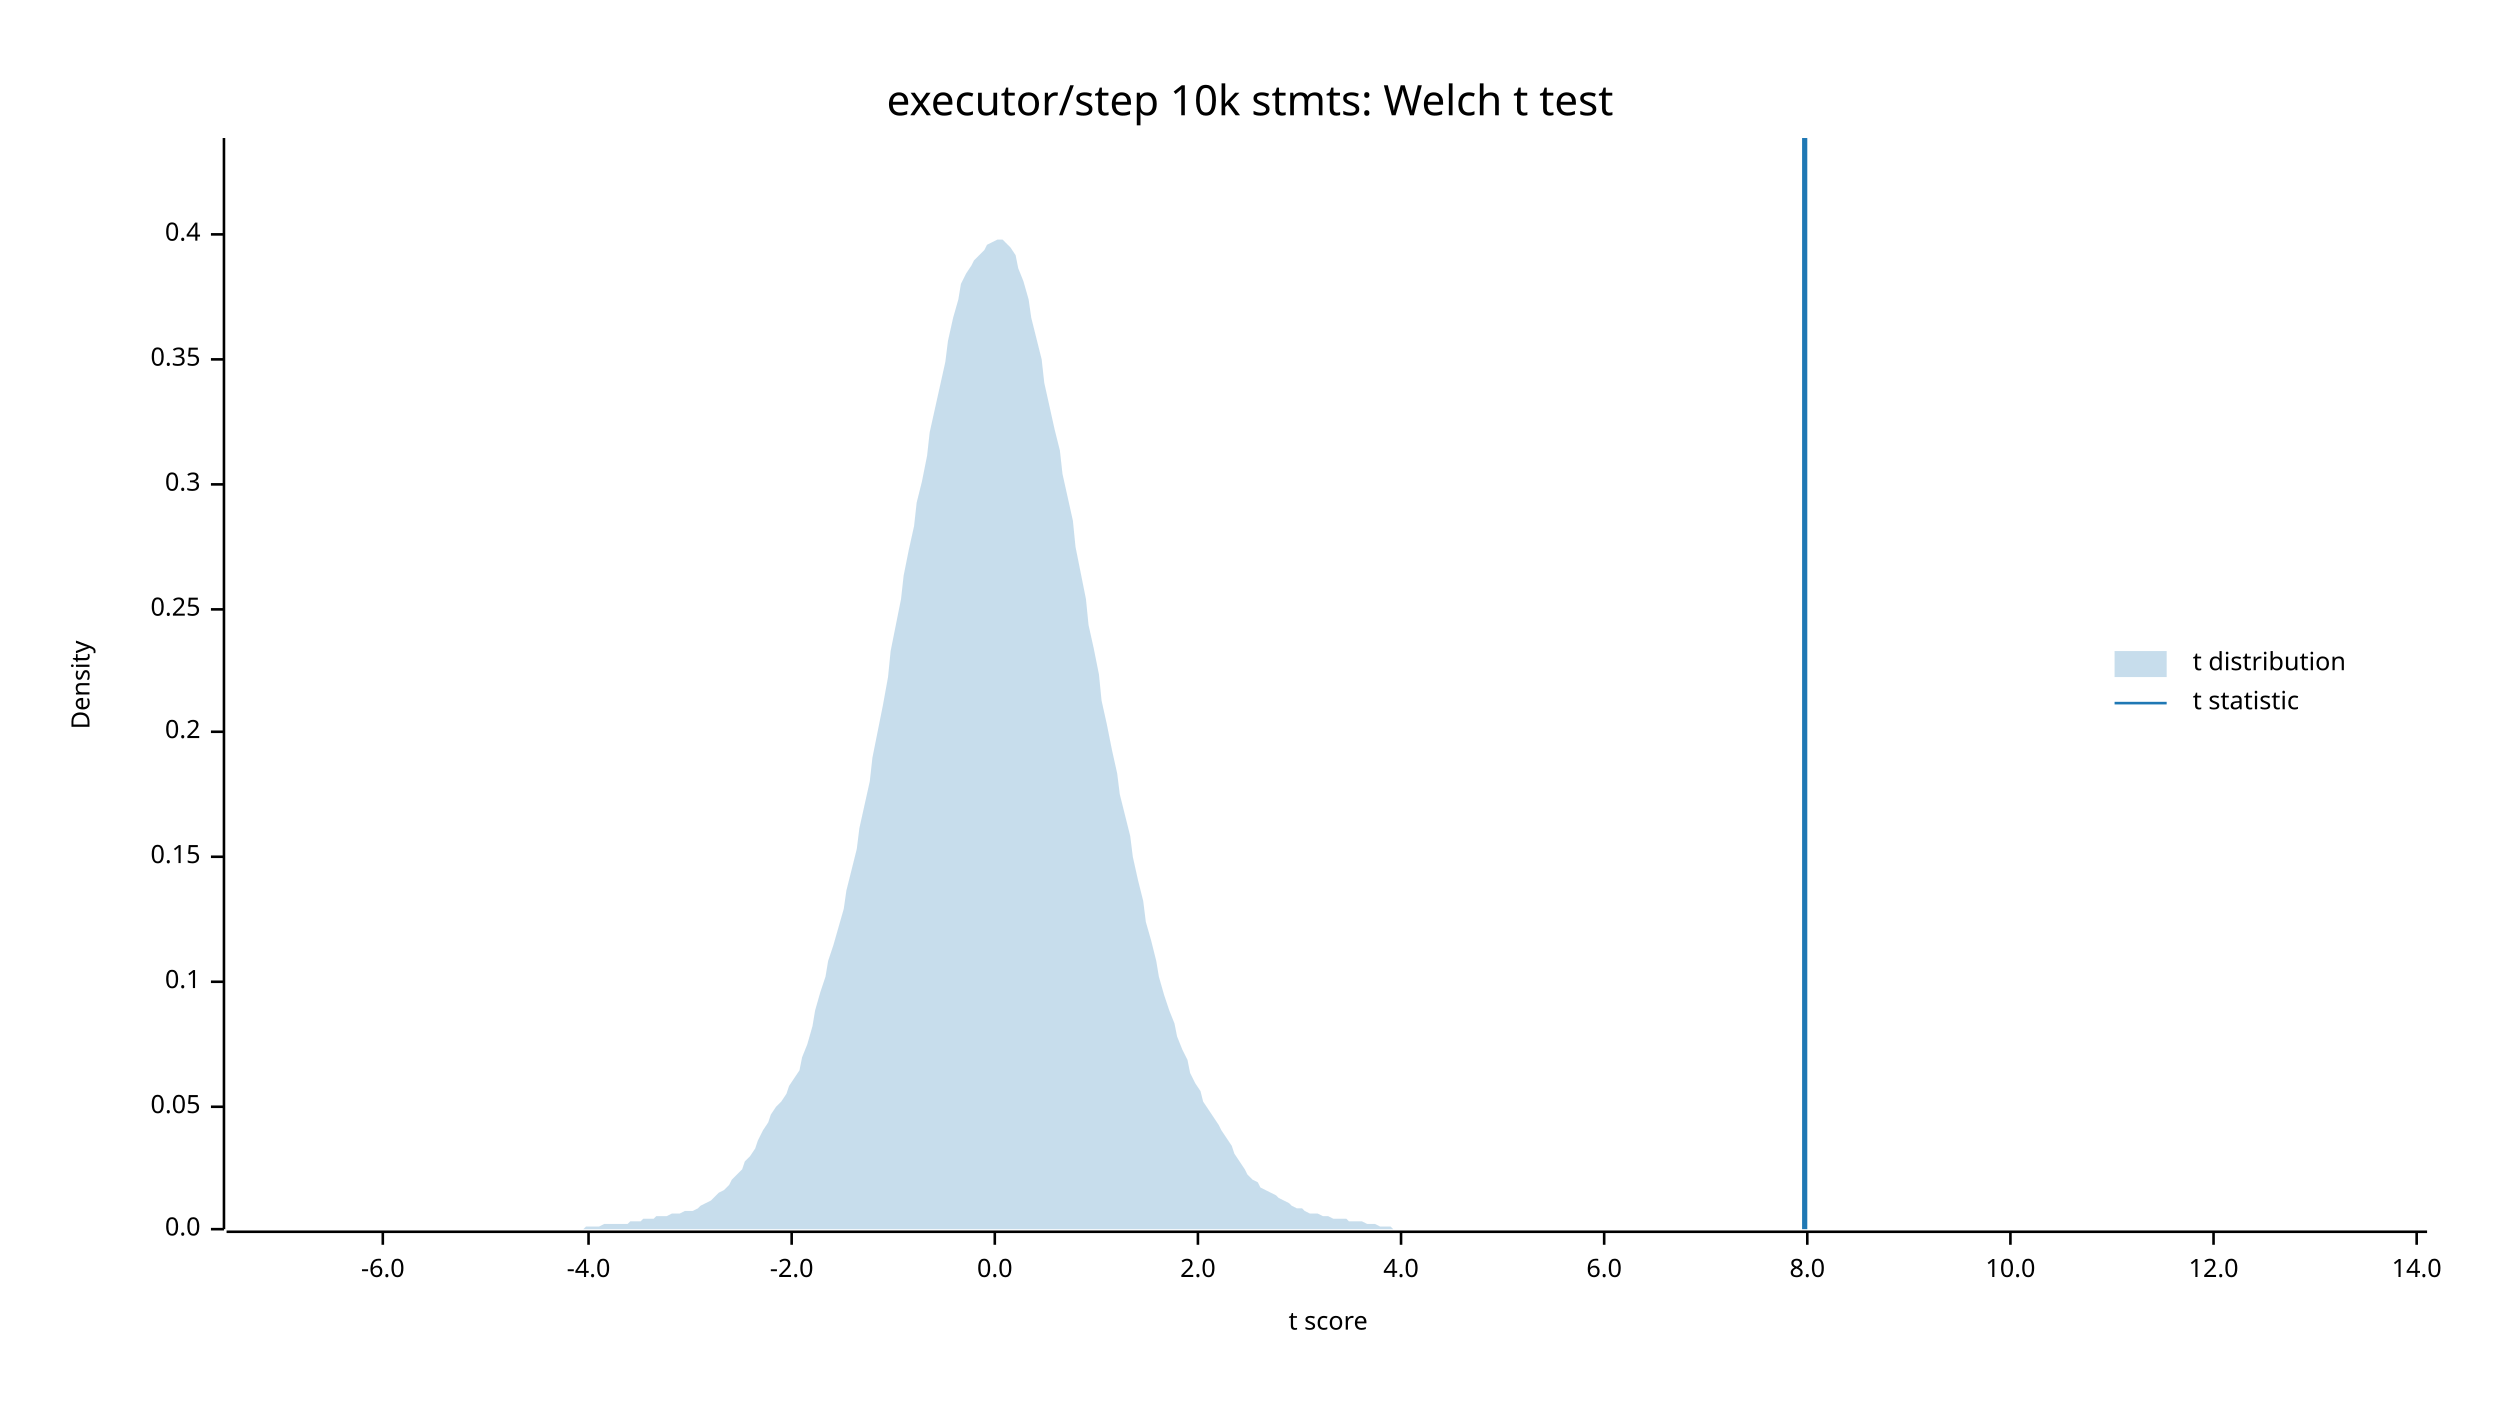
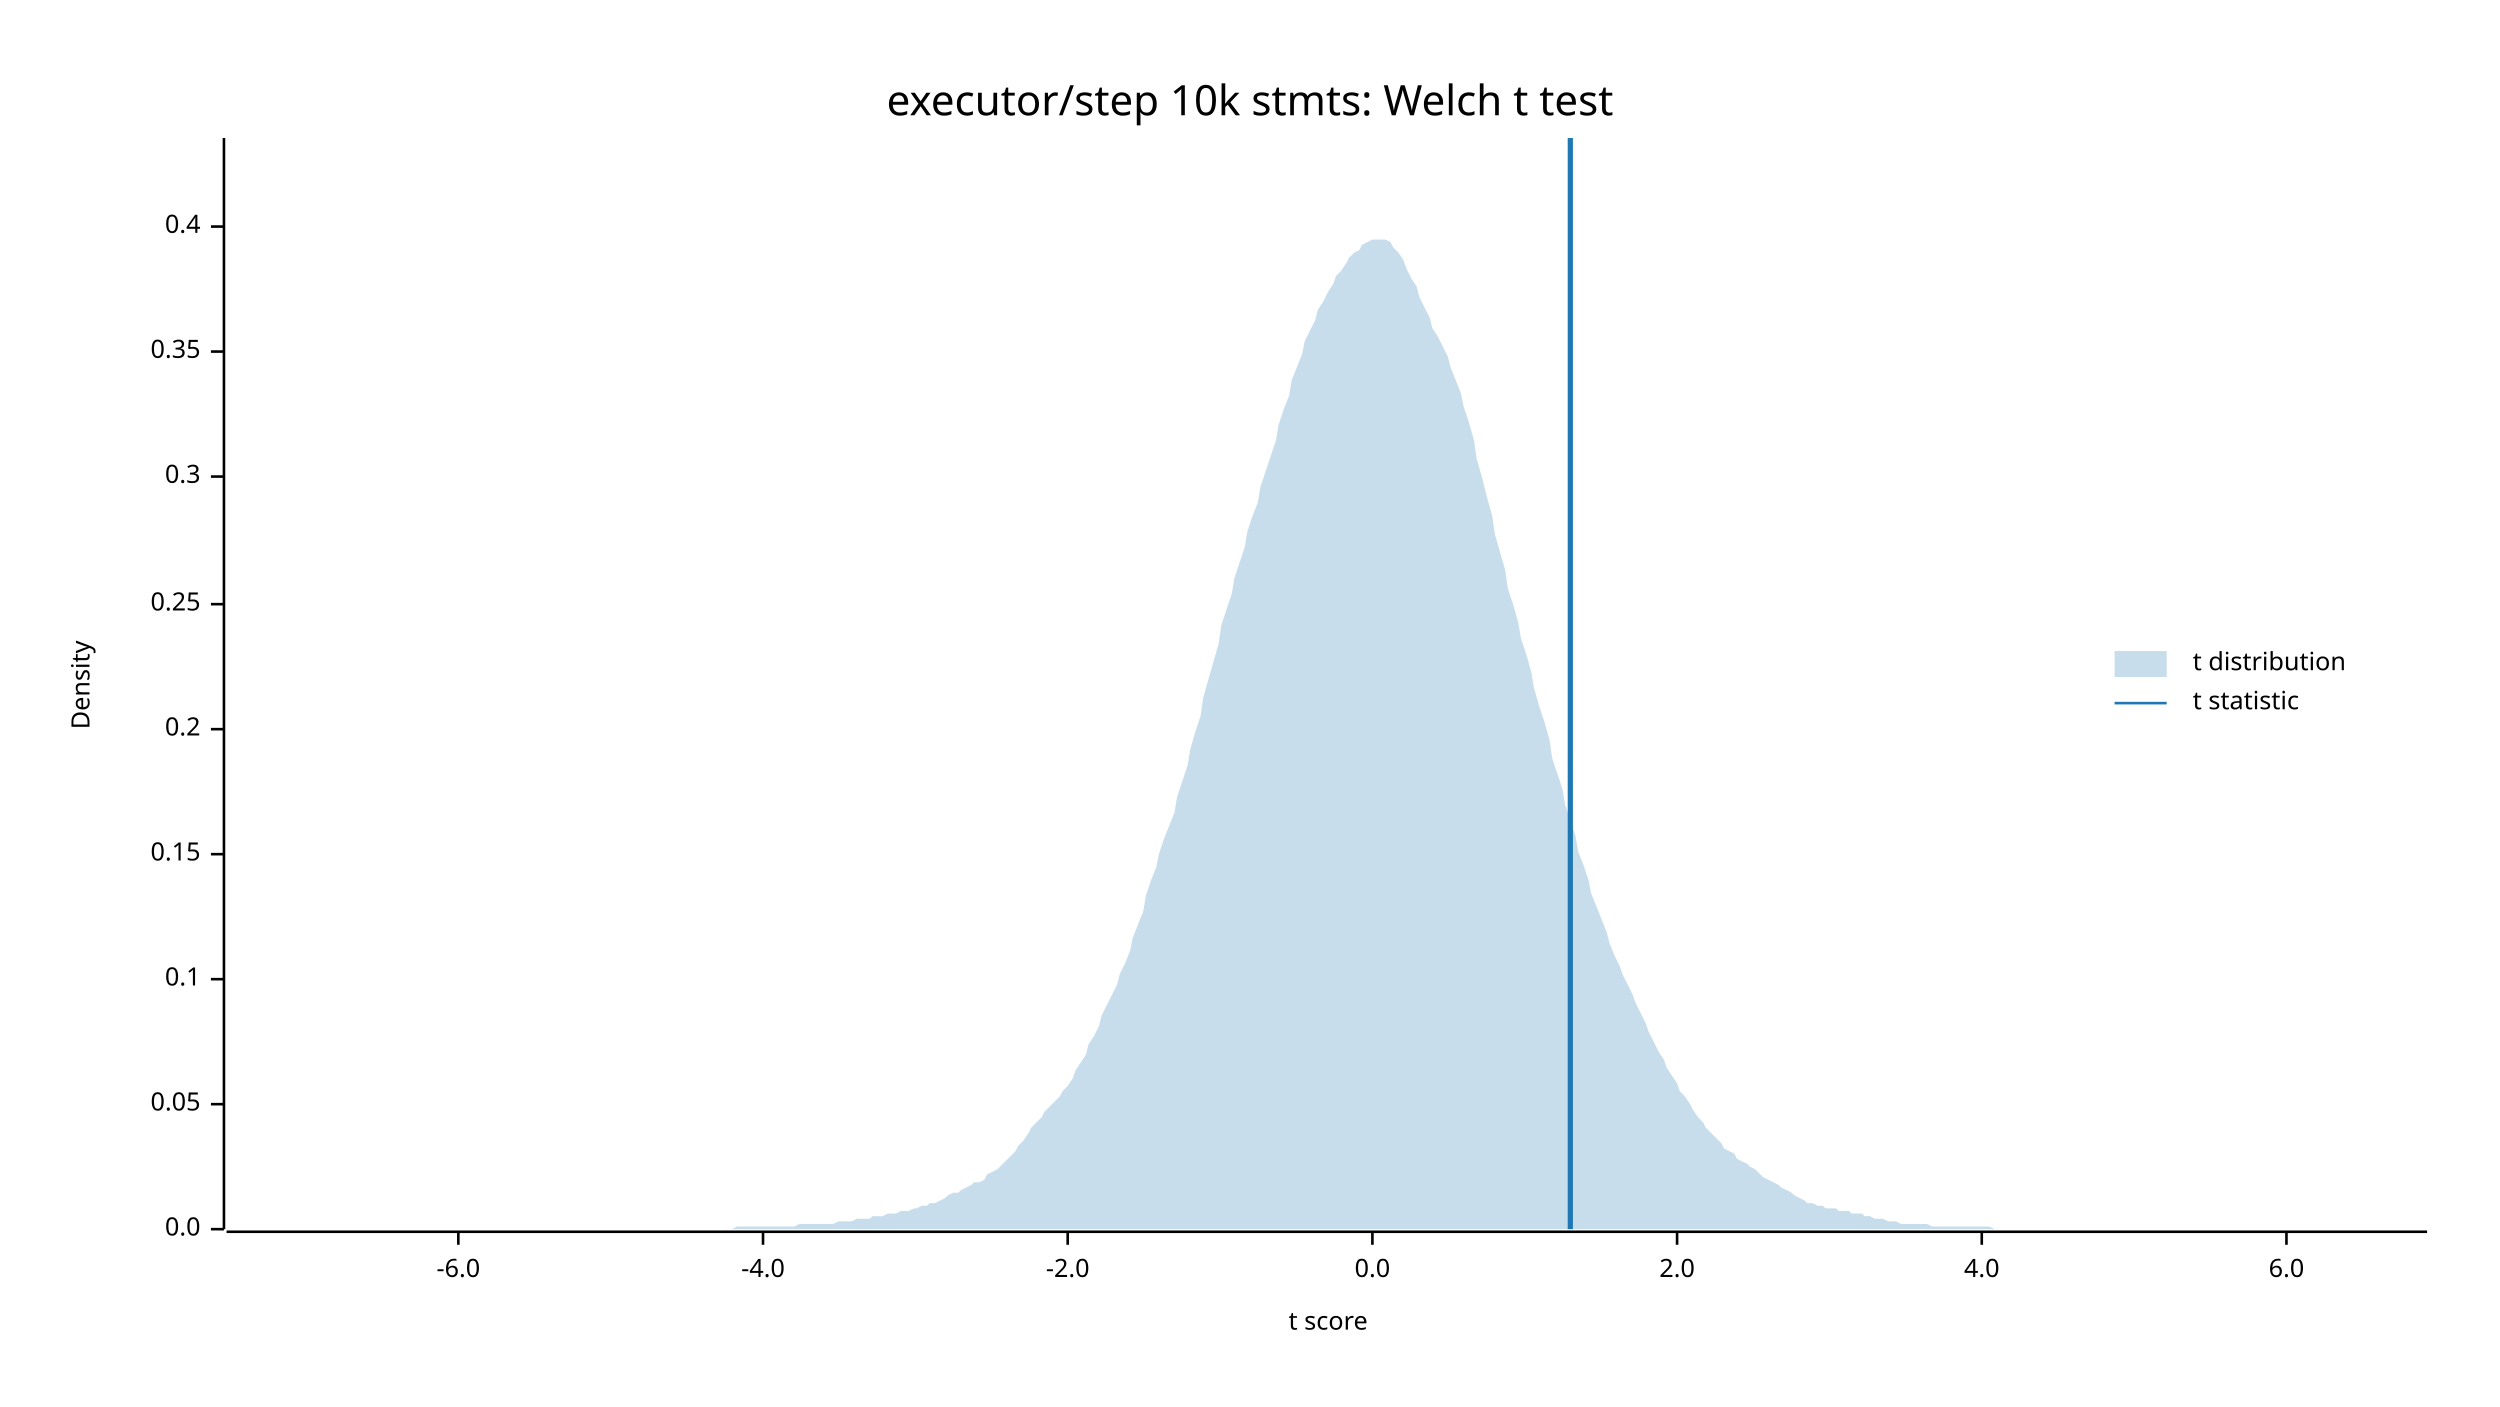
<svg xmlns="http://www.w3.org/2000/svg" width="960" height="540" viewBox="0 0 960 540">
  <text x="480" y="32" dy="0.76em" text-anchor="middle" font-family="sans-serif" font-size="16.129" opacity="1" fill="#000000">
executor/step 10k stmts: Welch t test
</text>
  <text x="27" y="263" dy="0.76em" text-anchor="middle" font-family="sans-serif" font-size="9.677" opacity="1" fill="#000000" transform="rotate(270, 27, 263)">
Density
</text>
  <text x="510" y="513" dy="-0.5ex" text-anchor="middle" font-family="sans-serif" font-size="9.677" opacity="1" fill="#000000">
t score
</text>
  <polyline fill="none" opacity="1" stroke="#000000" stroke-width="1" points="86,53 86,472 " />
  <text x="77" y="472" dy="0.5ex" text-anchor="end" font-family="sans-serif" font-size="9.677" opacity="1" fill="#000000">
0.0
</text>
  <polyline fill="none" opacity="1" stroke="#000000" stroke-width="1" points="81,472 86,472 " />
-   <text x="77" y="425" dy="0.5ex" text-anchor="end" font-family="sans-serif" font-size="9.677" opacity="1" fill="#000000">
+   <text x="77" y="424" dy="0.5ex" text-anchor="end" font-family="sans-serif" font-size="9.677" opacity="1" fill="#000000">
0.05
</text>
-   <polyline fill="none" opacity="1" stroke="#000000" stroke-width="1" points="81,425 86,425 " />
-   <text x="77" y="377" dy="0.5ex" text-anchor="end" font-family="sans-serif" font-size="9.677" opacity="1" fill="#000000">
+   <polyline fill="none" opacity="1" stroke="#000000" stroke-width="1" points="81,424 86,424 " />
+   <text x="77" y="376" dy="0.5ex" text-anchor="end" font-family="sans-serif" font-size="9.677" opacity="1" fill="#000000">
0.1
</text>
-   <polyline fill="none" opacity="1" stroke="#000000" stroke-width="1" points="81,377 86,377 " />
-   <text x="77" y="329" dy="0.5ex" text-anchor="end" font-family="sans-serif" font-size="9.677" opacity="1" fill="#000000">
+   <polyline fill="none" opacity="1" stroke="#000000" stroke-width="1" points="81,376 86,376 " />
+   <text x="77" y="328" dy="0.5ex" text-anchor="end" font-family="sans-serif" font-size="9.677" opacity="1" fill="#000000">
0.15
</text>
-   <polyline fill="none" opacity="1" stroke="#000000" stroke-width="1" points="81,329 86,329 " />
-   <text x="77" y="281" dy="0.5ex" text-anchor="end" font-family="sans-serif" font-size="9.677" opacity="1" fill="#000000">
+   <polyline fill="none" opacity="1" stroke="#000000" stroke-width="1" points="81,328 86,328 " />
+   <text x="77" y="280" dy="0.5ex" text-anchor="end" font-family="sans-serif" font-size="9.677" opacity="1" fill="#000000">
0.2
</text>
-   <polyline fill="none" opacity="1" stroke="#000000" stroke-width="1" points="81,281 86,281 " />
-   <text x="77" y="234" dy="0.5ex" text-anchor="end" font-family="sans-serif" font-size="9.677" opacity="1" fill="#000000">
+   <polyline fill="none" opacity="1" stroke="#000000" stroke-width="1" points="81,280 86,280 " />
+   <text x="77" y="232" dy="0.5ex" text-anchor="end" font-family="sans-serif" font-size="9.677" opacity="1" fill="#000000">
0.25
</text>
-   <polyline fill="none" opacity="1" stroke="#000000" stroke-width="1" points="81,234 86,234 " />
-   <text x="77" y="186" dy="0.5ex" text-anchor="end" font-family="sans-serif" font-size="9.677" opacity="1" fill="#000000">
+   <polyline fill="none" opacity="1" stroke="#000000" stroke-width="1" points="81,232 86,232 " />
+   <text x="77" y="183" dy="0.5ex" text-anchor="end" font-family="sans-serif" font-size="9.677" opacity="1" fill="#000000">
0.3
</text>
-   <polyline fill="none" opacity="1" stroke="#000000" stroke-width="1" points="81,186 86,186 " />
-   <text x="77" y="138" dy="0.5ex" text-anchor="end" font-family="sans-serif" font-size="9.677" opacity="1" fill="#000000">
+   <polyline fill="none" opacity="1" stroke="#000000" stroke-width="1" points="81,183 86,183 " />
+   <text x="77" y="135" dy="0.5ex" text-anchor="end" font-family="sans-serif" font-size="9.677" opacity="1" fill="#000000">
0.35
</text>
-   <polyline fill="none" opacity="1" stroke="#000000" stroke-width="1" points="81,138 86,138 " />
-   <text x="77" y="90" dy="0.5ex" text-anchor="end" font-family="sans-serif" font-size="9.677" opacity="1" fill="#000000">
+   <polyline fill="none" opacity="1" stroke="#000000" stroke-width="1" points="81,135 86,135 " />
+   <text x="77" y="87" dy="0.5ex" text-anchor="end" font-family="sans-serif" font-size="9.677" opacity="1" fill="#000000">
0.4
</text>
-   <polyline fill="none" opacity="1" stroke="#000000" stroke-width="1" points="81,90 86,90 " />
+   <polyline fill="none" opacity="1" stroke="#000000" stroke-width="1" points="81,87 86,87 " />
  <polyline fill="none" opacity="1" stroke="#000000" stroke-width="1" points="87,473 932,473 " />
-   <text x="147" y="483" dy="0.76em" text-anchor="middle" font-family="sans-serif" font-size="9.677" opacity="1" fill="#000000">
+   <text x="176" y="483" dy="0.76em" text-anchor="middle" font-family="sans-serif" font-size="9.677" opacity="1" fill="#000000">
-6.0
</text>
-   <polyline fill="none" opacity="1" stroke="#000000" stroke-width="1" points="147,473 147,478 " />
-   <text x="226" y="483" dy="0.76em" text-anchor="middle" font-family="sans-serif" font-size="9.677" opacity="1" fill="#000000">
+   <polyline fill="none" opacity="1" stroke="#000000" stroke-width="1" points="176,473 176,478 " />
+   <text x="293" y="483" dy="0.76em" text-anchor="middle" font-family="sans-serif" font-size="9.677" opacity="1" fill="#000000">
-4.0
</text>
-   <polyline fill="none" opacity="1" stroke="#000000" stroke-width="1" points="226,473 226,478 " />
-   <text x="304" y="483" dy="0.76em" text-anchor="middle" font-family="sans-serif" font-size="9.677" opacity="1" fill="#000000">
+   <polyline fill="none" opacity="1" stroke="#000000" stroke-width="1" points="293,473 293,478 " />
+   <text x="410" y="483" dy="0.76em" text-anchor="middle" font-family="sans-serif" font-size="9.677" opacity="1" fill="#000000">
-2.0
</text>
-   <polyline fill="none" opacity="1" stroke="#000000" stroke-width="1" points="304,473 304,478 " />
-   <text x="382" y="483" dy="0.76em" text-anchor="middle" font-family="sans-serif" font-size="9.677" opacity="1" fill="#000000">
+   <polyline fill="none" opacity="1" stroke="#000000" stroke-width="1" points="410,473 410,478 " />
+   <text x="527" y="483" dy="0.76em" text-anchor="middle" font-family="sans-serif" font-size="9.677" opacity="1" fill="#000000">
0.0
</text>
-   <polyline fill="none" opacity="1" stroke="#000000" stroke-width="1" points="382,473 382,478 " />
-   <text x="460" y="483" dy="0.76em" text-anchor="middle" font-family="sans-serif" font-size="9.677" opacity="1" fill="#000000">
+   <polyline fill="none" opacity="1" stroke="#000000" stroke-width="1" points="527,473 527,478 " />
+   <text x="644" y="483" dy="0.76em" text-anchor="middle" font-family="sans-serif" font-size="9.677" opacity="1" fill="#000000">
2.0
</text>
-   <polyline fill="none" opacity="1" stroke="#000000" stroke-width="1" points="460,473 460,478 " />
-   <text x="538" y="483" dy="0.76em" text-anchor="middle" font-family="sans-serif" font-size="9.677" opacity="1" fill="#000000">
+   <polyline fill="none" opacity="1" stroke="#000000" stroke-width="1" points="644,473 644,478 " />
+   <text x="761" y="483" dy="0.76em" text-anchor="middle" font-family="sans-serif" font-size="9.677" opacity="1" fill="#000000">
4.0
</text>
-   <polyline fill="none" opacity="1" stroke="#000000" stroke-width="1" points="538,473 538,478 " />
-   <text x="616" y="483" dy="0.76em" text-anchor="middle" font-family="sans-serif" font-size="9.677" opacity="1" fill="#000000">
+   <polyline fill="none" opacity="1" stroke="#000000" stroke-width="1" points="761,473 761,478 " />
+   <text x="878" y="483" dy="0.76em" text-anchor="middle" font-family="sans-serif" font-size="9.677" opacity="1" fill="#000000">
6.0
</text>
-   <polyline fill="none" opacity="1" stroke="#000000" stroke-width="1" points="616,473 616,478 " />
-   <text x="694" y="483" dy="0.76em" text-anchor="middle" font-family="sans-serif" font-size="9.677" opacity="1" fill="#000000">
- 8.0
- </text>
-   <polyline fill="none" opacity="1" stroke="#000000" stroke-width="1" points="694,473 694,478 " />
-   <text x="772" y="483" dy="0.76em" text-anchor="middle" font-family="sans-serif" font-size="9.677" opacity="1" fill="#000000">
- 10.0
- </text>
-   <polyline fill="none" opacity="1" stroke="#000000" stroke-width="1" points="772,473 772,478 " />
-   <text x="850" y="483" dy="0.76em" text-anchor="middle" font-family="sans-serif" font-size="9.677" opacity="1" fill="#000000">
- 12.0
- </text>
-   <polyline fill="none" opacity="1" stroke="#000000" stroke-width="1" points="850,473 850,478 " />
-   <text x="928" y="483" dy="0.76em" text-anchor="middle" font-family="sans-serif" font-size="9.677" opacity="1" fill="#000000">
- 14.0
- </text>
-   <polyline fill="none" opacity="1" stroke="#000000" stroke-width="1" points="928,473 928,478 " />
-   <polygon opacity="0.25" fill="#1F78B4" points="87,472 88,472 90,472 92,472 93,472 95,472 97,472 98,472 100,472 102,472 103,472 105,472 107,472 109,472 110,472 112,472 114,472 115,472 117,472 119,472 120,472 122,472 124,472 125,472 127,472 129,472 131,472 132,472 134,472 136,472 137,472 139,472 141,472 142,472 144,472 146,472 147,472 149,472 151,472 153,472 154,472 156,472 158,472 159,472 161,472 163,472 164,472 166,472 168,472 169,472 171,472 173,472 175,472 176,472 178,472 180,472 181,472 183,472 185,472 186,472 188,472 190,472 191,472 193,472 195,472 197,472 198,472 200,472 202,472 203,472 205,472 207,472 208,472 210,472 212,472 214,472 215,472 217,472 219,472 220,472 222,472 224,472 225,471 227,471 229,471 230,471 232,470 234,470 236,470 237,470 239,470 241,470 242,469 244,469 246,469 247,468 249,468 251,468 252,467 254,467 256,467 258,466 259,466 261,466 263,465 264,465 266,465 268,464 269,463 271,462 273,461 274,460 276,458 278,457 280,455 281,453 283,451 285,449 286,446 288,444 290,441 291,438 293,434 295,431 296,428 298,425 300,423 302,420 303,417 305,414 307,411 308,406 310,401 312,394 313,388 315,381 317,375 318,369 320,363 322,356 324,349 325,342 327,334 329,326 330,318 332,309 334,300 335,291 337,281 339,271 341,260 342,250 344,240 346,230 347,221 349,211 351,202 352,193 354,185 356,175 357,166 359,157 361,148 363,139 364,131 366,122 368,115 369,109 371,105 373,102 374,100 376,98 378,96 379,94 381,93 383,92 385,92 386,93 388,95 390,98 391,103 393,108 395,115 396,122 398,130 400,138 401,147 403,156 405,165 407,173 408,182 410,191 412,200 413,210 415,220 417,230 418,240 420,249 422,259 423,269 425,278 427,288 429,297 430,305 432,313 434,321 435,329 437,338 439,346 440,354 442,361 444,369 445,375 447,382 449,388 451,393 452,398 454,403 456,407 457,412 459,416 461,419 462,423 464,426 466,429 468,432 469,434 471,437 473,440 474,443 476,446 478,449 479,451 481,453 483,454 484,456 486,457 488,458 490,459 491,460 493,461 495,462 496,463 498,464 500,464 501,465 503,466 505,466 506,466 508,467 510,467 512,468 513,468 515,468 517,468 518,469 520,469 522,469 523,469 525,470 527,470 528,470 530,471 532,471 534,471 535,472 537,472 539,472 540,472 542,472 544,472 545,472 547,472 549,472 550,472 552,472 554,472 556,472 557,472 559,472 561,472 562,472 564,472 566,472 567,472 569,472 571,472 573,472 574,472 576,472 578,472 579,472 581,472 583,472 584,472 586,472 588,472 589,472 591,472 593,472 595,472 596,472 598,472 600,472 601,472 603,472 605,472 606,472 608,472 610,472 611,472 613,472 615,472 617,472 618,472 620,472 622,472 623,472 625,472 627,472 628,472 630,472 632,472 633,472 635,472 637,472 639,472 640,472 642,472 644,472 645,472 647,472 649,472 650,472 652,472 654,472 655,472 657,472 659,472 661,472 662,472 664,472 666,472 667,472 669,472 671,472 672,472 674,472 676,472 677,472 679,472 681,472 683,472 684,472 686,472 688,472 689,472 691,472 693,472 694,472 696,472 698,472 700,472 701,472 703,472 705,472 706,472 708,472 710,472 711,472 713,472 715,472 716,472 718,472 720,472 722,472 723,472 725,472 727,472 728,472 730,472 732,472 733,472 735,472 737,472 738,472 740,472 742,472 744,472 745,472 747,472 749,472 750,472 752,472 754,472 755,472 757,472 759,472 760,472 762,472 764,472 766,472 767,472 769,472 771,472 772,472 774,472 776,472 777,472 779,472 781,472 782,472 784,472 786,472 788,472 789,472 791,472 793,472 794,472 796,472 798,472 799,472 801,472 803,472 804,472 806,472 808,472 810,472 811,472 813,472 815,472 816,472 818,472 820,472 821,472 823,472 825,472 827,472 828,472 830,472 832,472 833,472 835,472 837,472 838,472 840,472 842,472 843,472 845,472 847,472 849,472 850,472 852,472 854,472 855,472 857,472 859,472 860,472 862,472 864,472 865,472 867,472 869,472 871,472 872,472 874,472 876,472 877,472 879,472 881,472 882,472 884,472 886,472 887,472 889,472 891,472 893,472 894,472 896,472 898,472 899,472 901,472 903,472 904,472 906,472 908,472 909,472 911,472 913,472 915,472 916,472 918,472 920,472 921,472 923,472 925,472 926,472 928,472 930,472 932,472 932,472 87,472 " />
-   <polyline fill="none" opacity="1" stroke="#1F78B4" stroke-width="2" points="693,472 693,53 " />
+   <polyline fill="none" opacity="1" stroke="#000000" stroke-width="1" points="878,473 878,478 " />
+   <polygon opacity="0.25" fill="#1F78B4" points="87,472 88,472 90,472 92,472 93,472 95,472 97,472 98,472 100,472 102,472 103,472 105,472 107,472 109,472 110,472 112,472 114,472 115,472 117,472 119,472 120,472 122,472 124,472 125,472 127,472 129,472 131,472 132,472 134,472 136,472 137,472 139,472 141,472 142,472 144,472 146,472 147,472 149,472 151,472 153,472 154,472 156,472 158,472 159,472 161,472 163,472 164,472 166,472 168,472 169,472 171,472 173,472 175,472 176,472 178,472 180,472 181,472 183,472 185,472 186,472 188,472 190,472 191,472 193,472 195,472 197,472 198,472 200,472 202,472 203,472 205,472 207,472 208,472 210,472 212,472 214,472 215,472 217,472 219,472 220,472 222,472 224,472 225,472 227,472 229,472 230,472 232,472 234,472 236,472 237,472 239,472 241,472 242,472 244,472 246,472 247,472 249,472 251,472 252,472 254,472 256,472 258,472 259,472 261,472 263,472 264,472 266,472 268,472 269,472 271,472 273,472 274,472 276,472 278,472 280,472 281,472 283,471 285,471 286,471 288,471 290,471 291,471 293,471 295,471 296,471 298,471 300,471 302,471 303,471 305,471 307,470 308,470 310,470 312,470 313,470 315,470 317,470 318,470 320,470 322,469 324,469 325,469 327,469 329,468 330,468 332,468 334,468 335,467 337,467 339,467 341,466 342,466 344,466 346,465 347,465 349,465 351,464 352,464 354,463 356,463 357,462 359,462 361,461 363,460 364,459 366,458 368,458 369,457 371,456 373,455 374,454 376,454 378,453 379,451 381,450 383,449 385,447 386,446 388,444 390,442 391,440 393,438 395,435 396,433 398,431 400,429 401,427 403,425 405,423 407,421 408,419 410,417 412,414 413,411 415,408 417,405 418,401 420,398 422,394 423,390 425,386 427,382 429,378 430,374 432,370 434,365 435,360 437,355 439,350 440,344 442,338 444,333 445,328 447,322 449,317 451,312 452,306 454,300 456,294 457,288 459,281 461,275 462,268 464,261 466,254 468,247 469,240 471,234 473,228 474,222 476,216 478,210 479,204 481,198 483,193 484,187 486,181 488,175 490,169 491,163 493,157 495,152 496,146 498,141 500,136 501,131 503,127 505,123 506,119 508,116 510,112 512,109 513,106 515,104 517,101 518,99 520,97 522,96 523,94 525,93 527,92 528,92 530,92 532,92 534,93 535,95 537,97 539,100 540,103 542,107 544,110 545,114 547,118 549,122 550,126 552,129 554,133 556,137 557,141 559,146 561,151 562,156 564,162 566,169 567,176 569,183 571,191 573,198 574,205 576,212 578,219 579,226 581,232 583,239 584,245 586,251 588,258 589,264 591,271 593,277 595,284 596,291 598,297 600,303 601,309 603,315 605,321 606,327 608,332 610,338 611,343 613,348 615,353 617,358 618,362 620,367 622,371 623,374 625,378 627,382 628,385 630,389 632,393 633,396 635,400 637,404 639,407 640,410 642,413 644,416 645,419 647,421 649,424 650,426 652,429 654,431 655,433 657,435 659,437 661,439 662,441 664,442 666,443 667,445 669,446 671,447 672,448 674,449 676,451 677,452 679,453 681,454 683,455 684,456 686,457 688,458 689,459 691,460 693,461 694,462 696,462 698,463 700,463 701,464 703,464 705,464 706,465 708,465 710,465 711,466 713,466 715,466 716,467 718,467 720,468 722,468 723,468 725,469 727,469 728,469 730,470 732,470 733,470 735,470 737,470 738,470 740,470 742,471 744,471 745,471 747,471 749,471 750,471 752,471 754,471 755,471 757,471 759,471 760,471 762,471 764,471 766,472 767,472 769,472 771,472 772,472 774,472 776,472 777,472 779,472 781,472 782,472 784,472 786,472 788,472 789,472 791,472 793,472 794,472 796,472 798,472 799,472 801,472 803,472 804,472 806,472 808,472 810,472 811,472 813,472 815,472 816,472 818,472 820,472 821,472 823,472 825,472 827,472 828,472 830,472 832,472 833,472 835,472 837,472 838,472 840,472 842,472 843,472 845,472 847,472 849,472 850,472 852,472 854,472 855,472 857,472 859,472 860,472 862,472 864,472 865,472 867,472 869,472 871,472 872,472 874,472 876,472 877,472 879,472 881,472 882,472 884,472 886,472 887,472 889,472 891,472 893,472 894,472 896,472 898,472 899,472 901,472 903,472 904,472 906,472 908,472 909,472 911,472 913,472 915,472 916,472 918,472 920,472 921,472 923,472 925,472 926,472 928,472 930,472 932,472 932,472 87,472 " />
+   <polyline fill="none" opacity="1" stroke="#1F78B4" stroke-width="2" points="603,472 603,53 " />
  <text x="842" y="250" dy="0.76em" text-anchor="start" font-family="sans-serif" font-size="9.677" opacity="1" fill="#000000">
t distribution
</text>
  <text x="842" y="265" dy="0.76em" text-anchor="start" font-family="sans-serif" font-size="9.677" opacity="1" fill="#000000">
t statistic
</text>
  <rect x="812" y="250" width="20" height="10" opacity="0.25" fill="#1F78B4" stroke="none" />
  <polyline fill="none" opacity="1" stroke="#1F78B4" stroke-width="1" points="812,270 832,270 " />
</svg>
